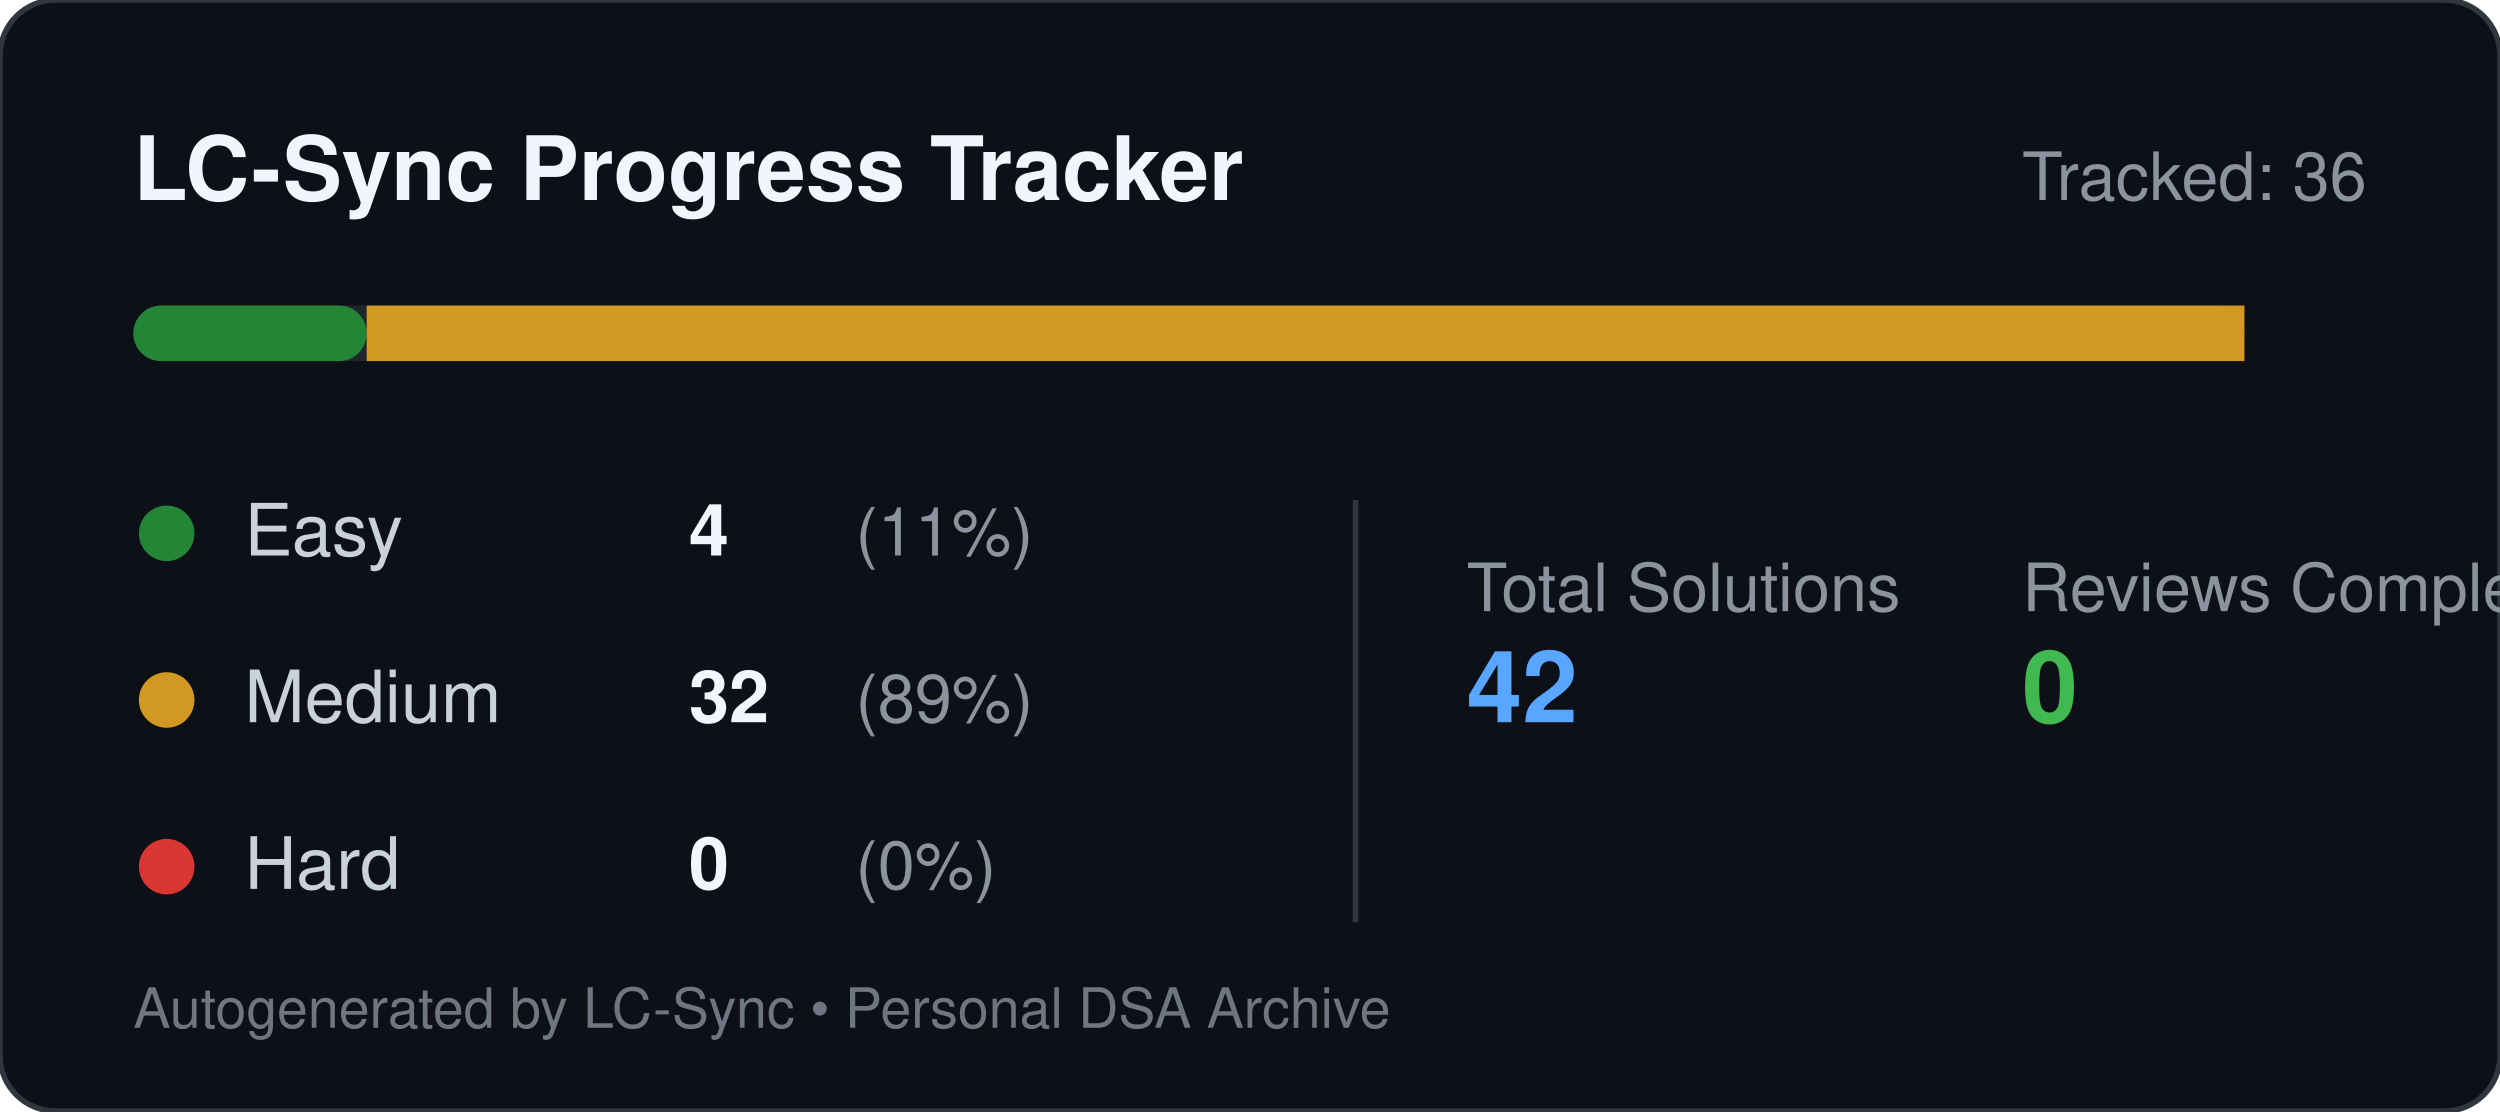
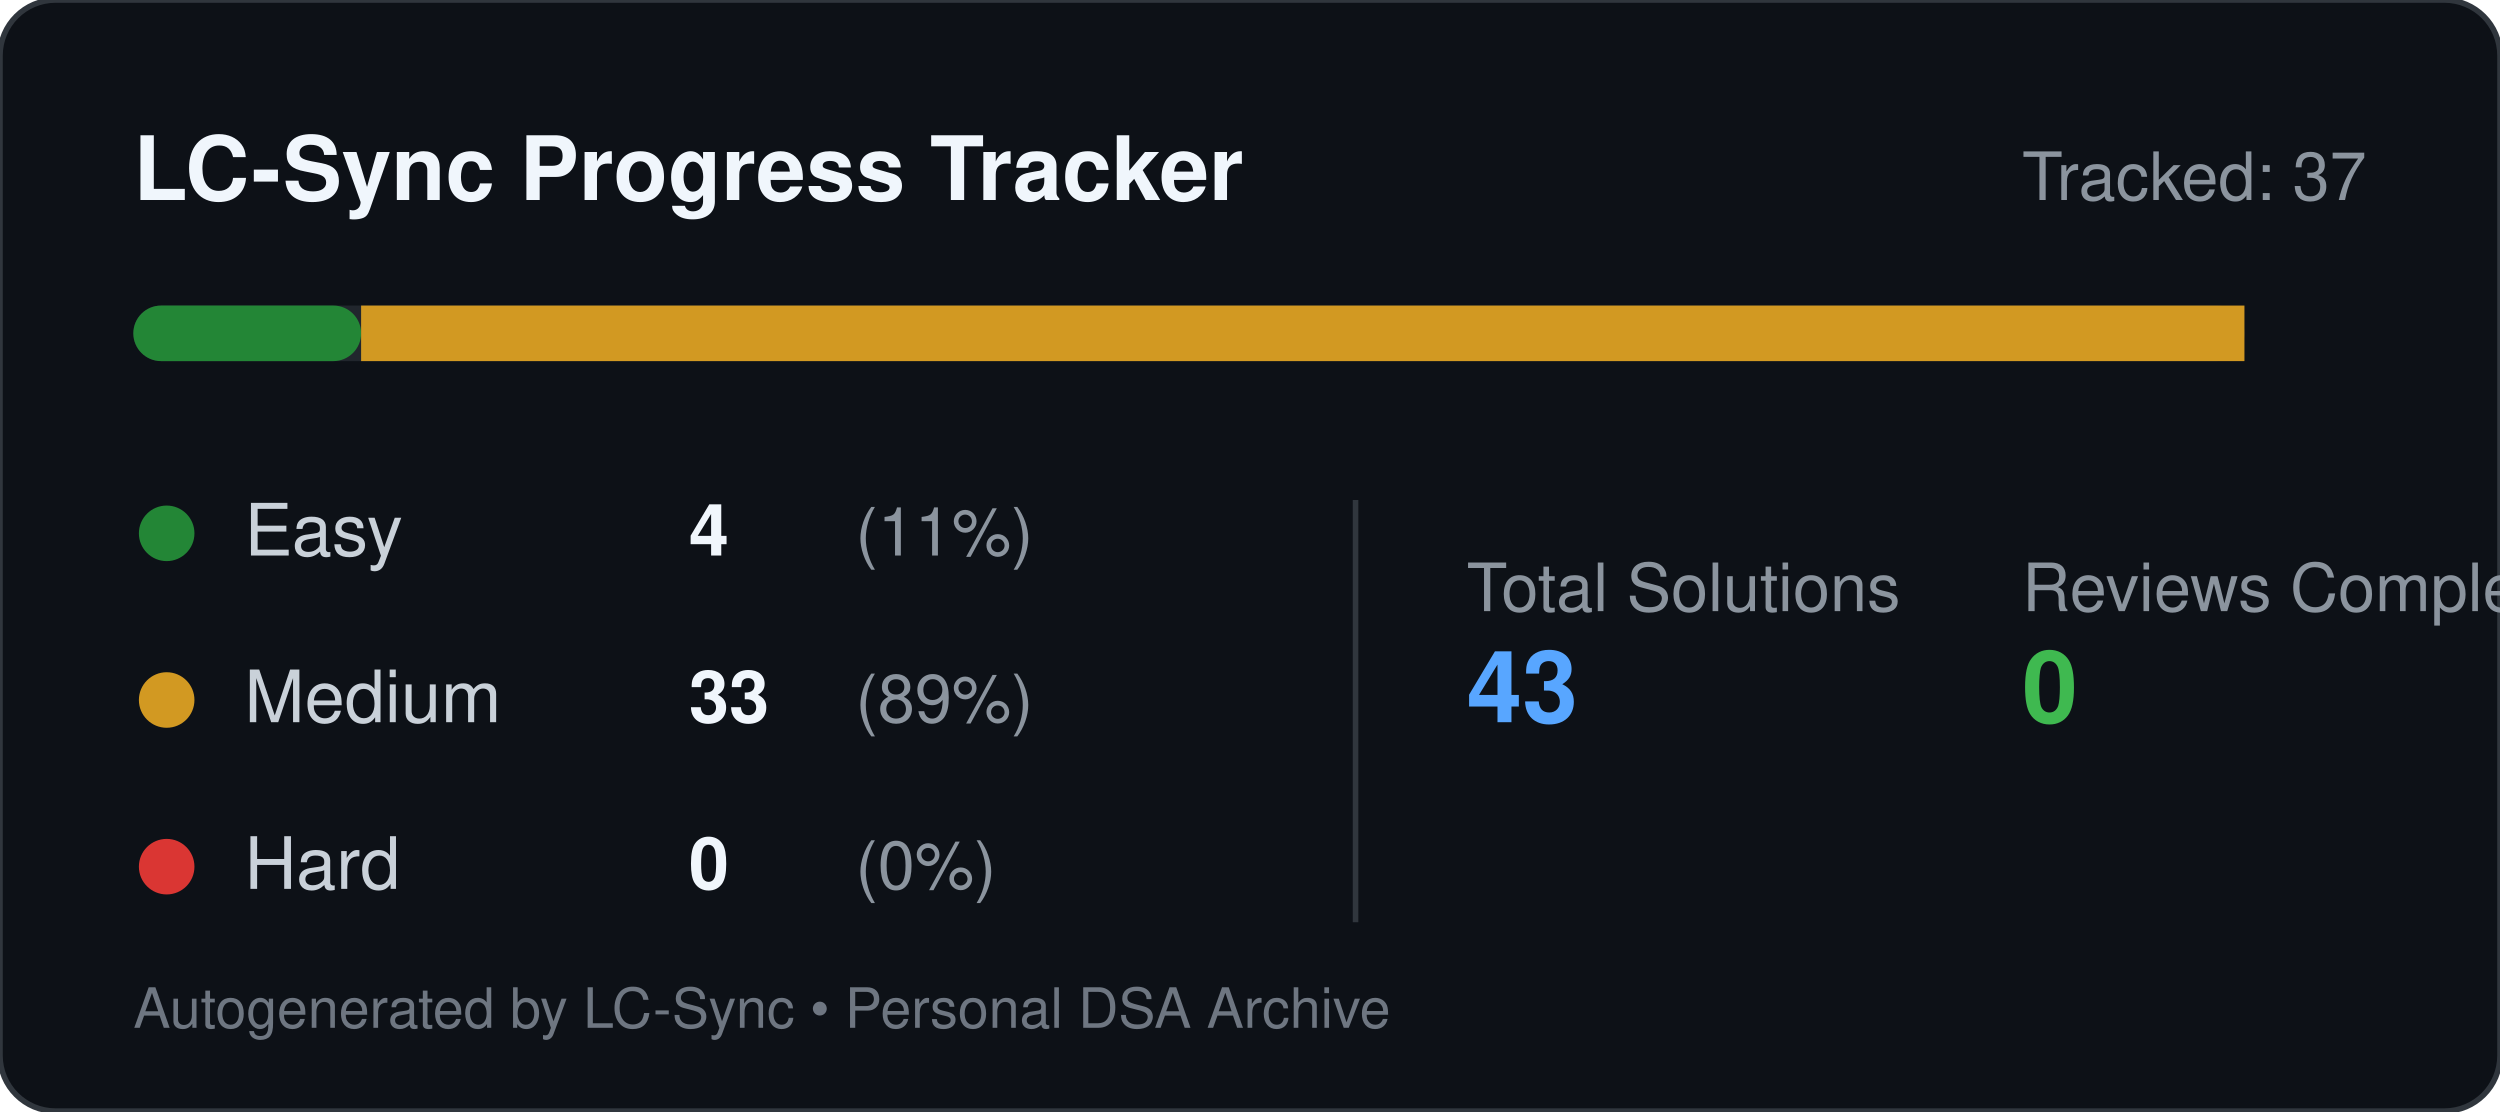
<svg xmlns="http://www.w3.org/2000/svg" width="450" height="200" viewBox="0 0 450 200" fill="none">
  <rect width="450" height="200" rx="10" fill="#0d1117" stroke="#30363d" stroke-width="1" />
  <text x="24" y="36" fill="#f0f6fc" font-family="-apple-system, BlinkMacSystemFont, 'Segoe UI', Helvetica, Arial, sans-serif" font-size="16" font-weight="600">LC-Sync Progress Tracker</text>
-   <text x="426" y="36" text-anchor="end" fill="#8b949e" font-family="-apple-system, BlinkMacSystemFont, 'Segoe UI', Helvetica, Arial, sans-serif" font-size="12">Tracked: 36</text>
+   <text x="426" y="36" text-anchor="end" fill="#8b949e" font-family="-apple-system, BlinkMacSystemFont, 'Segoe UI', Helvetica, Arial, sans-serif" font-size="12">Tracked: 37</text>
  <g transform="translate(24, 55)">
    <rect width="380" height="10" rx="5" fill="#21262d" />
-     <rect x="0" y="0" width="42" height="10" rx="5" fill="#238636" />
-     <rect x="42" y="0" width="338" height="10" fill="#d29922" />
+     <rect x="0" y="0" width="41" height="10" rx="5" fill="#238636" />
+     <rect x="41" y="0" width="339" height="10" fill="#d29922" />
    <rect x="380" y="0" width="0" height="10" rx="5" fill="#da3633" />
  </g>
  <g transform="translate(24, 90)" font-family="-apple-system, BlinkMacSystemFont, 'Segoe UI', Helvetica, Arial, sans-serif">
    <circle cx="6" cy="6" r="5" fill="#238636" />
    <text x="20" y="10" fill="#c9d1d9" font-size="13">Easy</text>
    <text x="100" y="10" fill="#f0f6fc" font-size="13" font-weight="600">4</text>
    <text x="130" y="10" fill="#8b949e" font-size="12">(11%)</text>
    <circle cx="6" cy="36" r="5" fill="#d29922" />
    <text x="20" y="40" fill="#c9d1d9" font-size="13">Medium</text>
-     <text x="100" y="40" fill="#f0f6fc" font-size="13" font-weight="600">32</text>
+     <text x="100" y="40" fill="#f0f6fc" font-size="13" font-weight="600">33</text>
    <text x="130" y="40" fill="#8b949e" font-size="12">(89%)</text>
    <circle cx="6" cy="66" r="5" fill="#da3633" />
    <text x="20" y="70" fill="#c9d1d9" font-size="13">Hard</text>
    <text x="100" y="70" fill="#f0f6fc" font-size="13" font-weight="600">0</text>
    <text x="130" y="70" fill="#8b949e" font-size="12">(0%)</text>
    <line x1="220" y1="0" x2="220" y2="76" stroke="#30363d" stroke-width="1" />
    <text x="240" y="20" fill="#8b949e" font-size="12">Total Solutions</text>
-     <text x="240" y="40" fill="#58a6ff" font-size="18" font-weight="600">42</text>
+     <text x="240" y="40" fill="#58a6ff" font-size="18" font-weight="600">43</text>
    <text x="340" y="20" fill="#8b949e" font-size="12">Reviews Completed</text>
    <text x="340" y="40" fill="#3fb950" font-size="18" font-weight="600">0</text>
  </g>
  <text x="24" y="185" fill="#6e7681" font-family="-apple-system, BlinkMacSystemFont, 'Segoe UI', Helvetica, Arial, sans-serif" font-size="10">Autogenerated by LC-Sync • Personal DSA Archive</text>
</svg>
